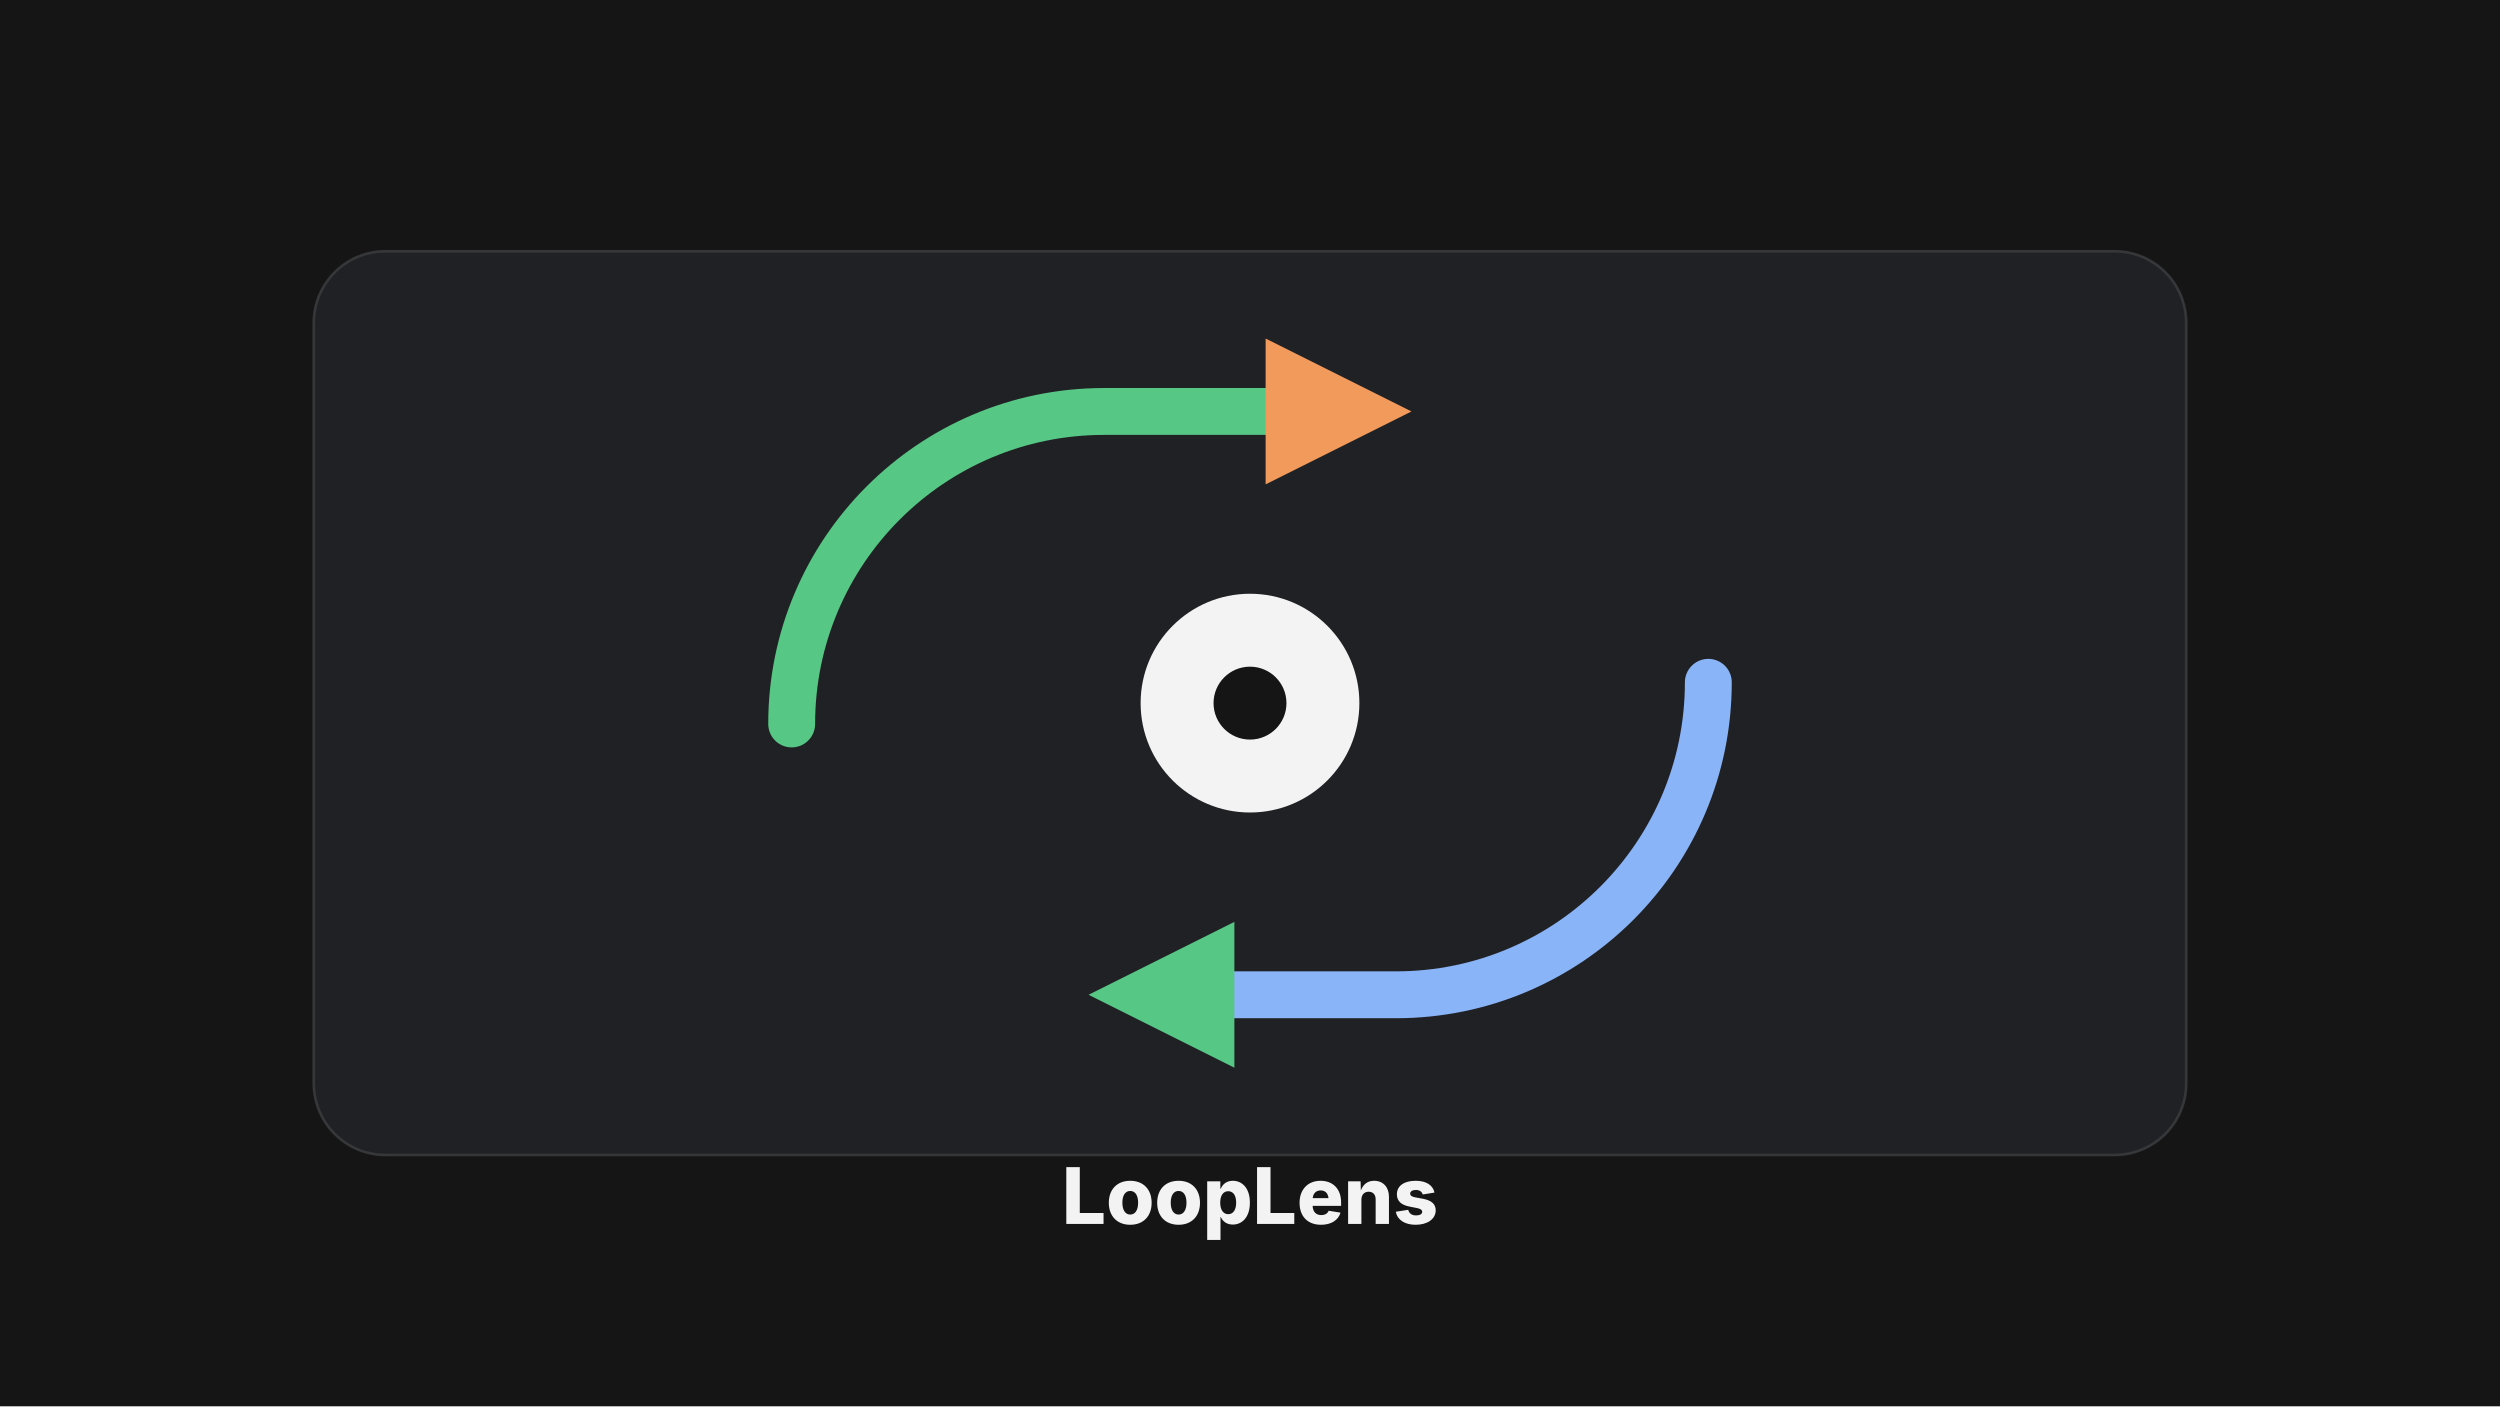
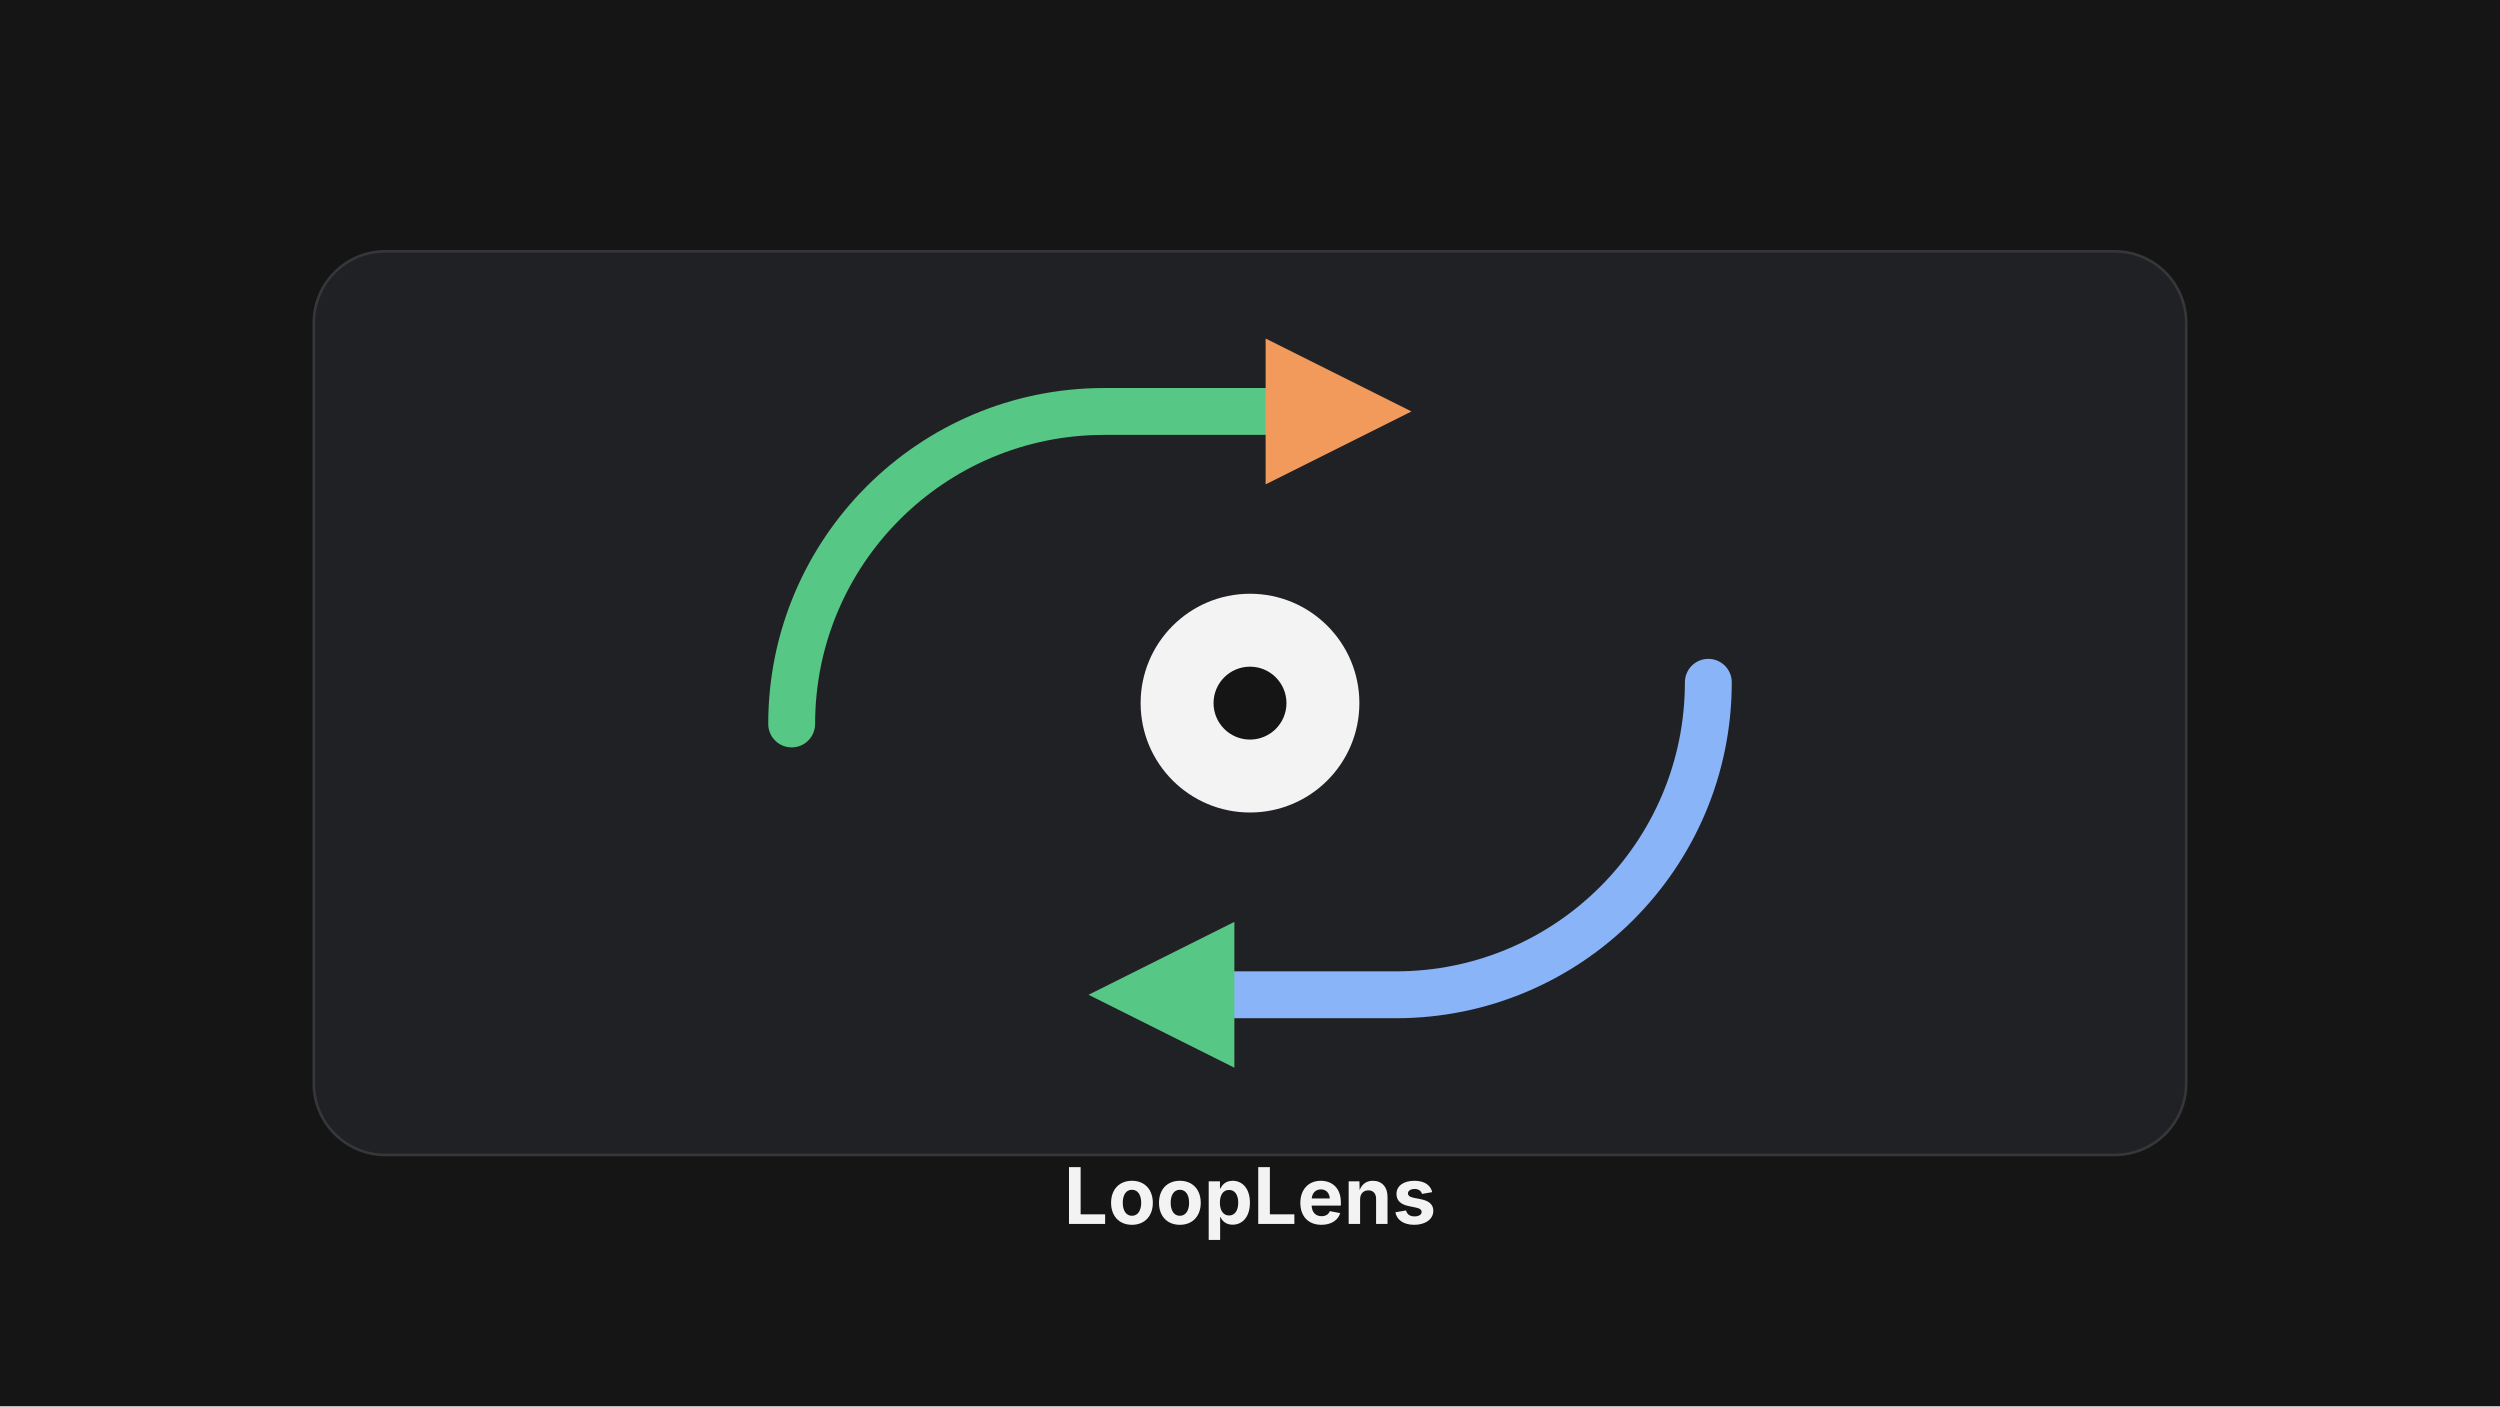
<svg xmlns="http://www.w3.org/2000/svg" width="960" height="540" viewBox="0 0 960 540" fill="none">
  <rect width="960" height="540" fill="#151515" />
  <rect x="120" y="96" width="720" height="348" rx="28" fill="#202124" />
  <rect x="120.5" y="96.5" width="719" height="347" rx="27.5" stroke="#FFFFFF" stroke-opacity="0.1" />
  <path d="M304 278C304 211.726 357.726 158 424 158H486" stroke="#57C785" stroke-width="18" stroke-linecap="round" />
  <path d="M656 262C656 328.274 602.274 382 536 382H474" stroke="#8AB4F8" stroke-width="18" stroke-linecap="round" />
  <path d="M486 130L542 158L486 186V130Z" fill="#F19A5B" />
  <path d="M474 410L418 382L474 354V410Z" fill="#57C785" />
  <circle cx="480" cy="270" r="42" fill="#F3F3F3" />
  <circle cx="480" cy="270" r="14" fill="#151515" />
-   <text x="480" y="470" text-anchor="middle" fill="#F3F3F3" font-family="Inter, -apple-system, BlinkMacSystemFont, Segoe UI, sans-serif" font-size="30" font-weight="760">LoopLens</text>
+   <text x="480" y="470" text-anchor="middle" fill="#F3F3F3" font-family="Inter, -apple-system, BlinkMacSystemFont, Segoe UI, sans-serif" font-size="30" font-weight="700">LoopLens</text>
</svg>
